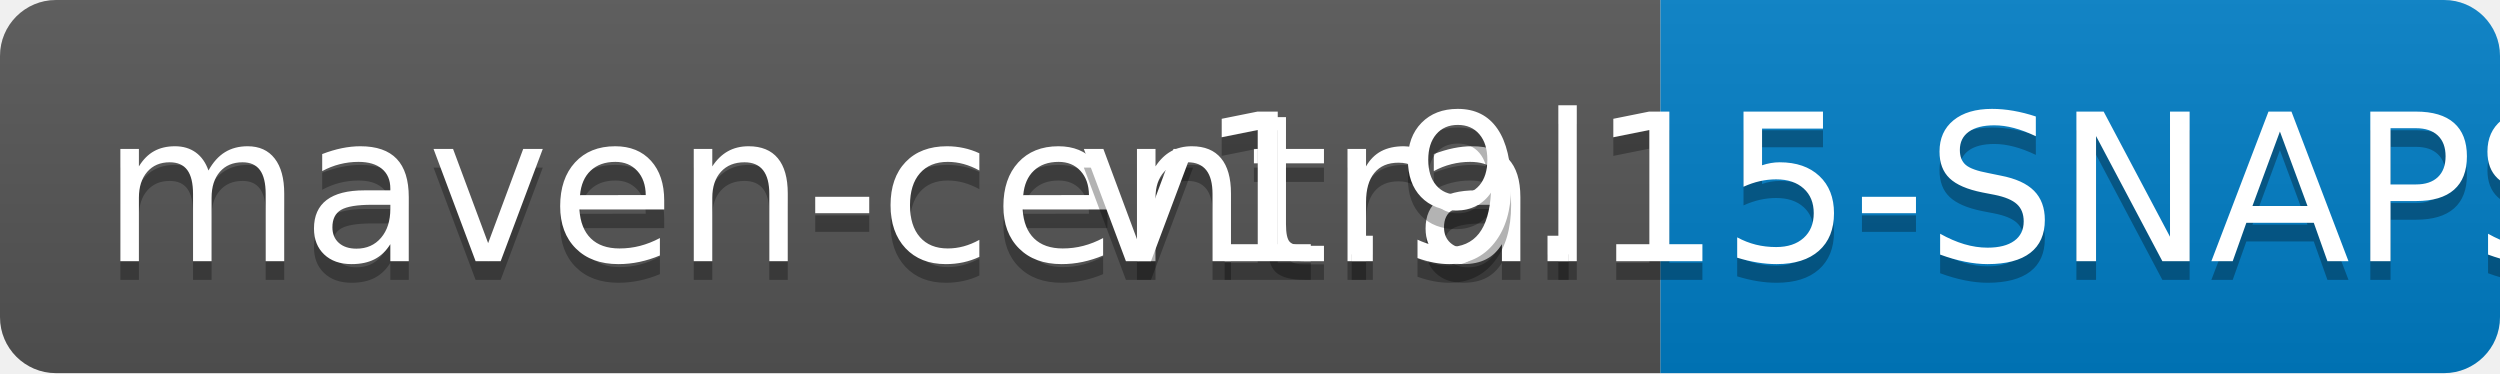
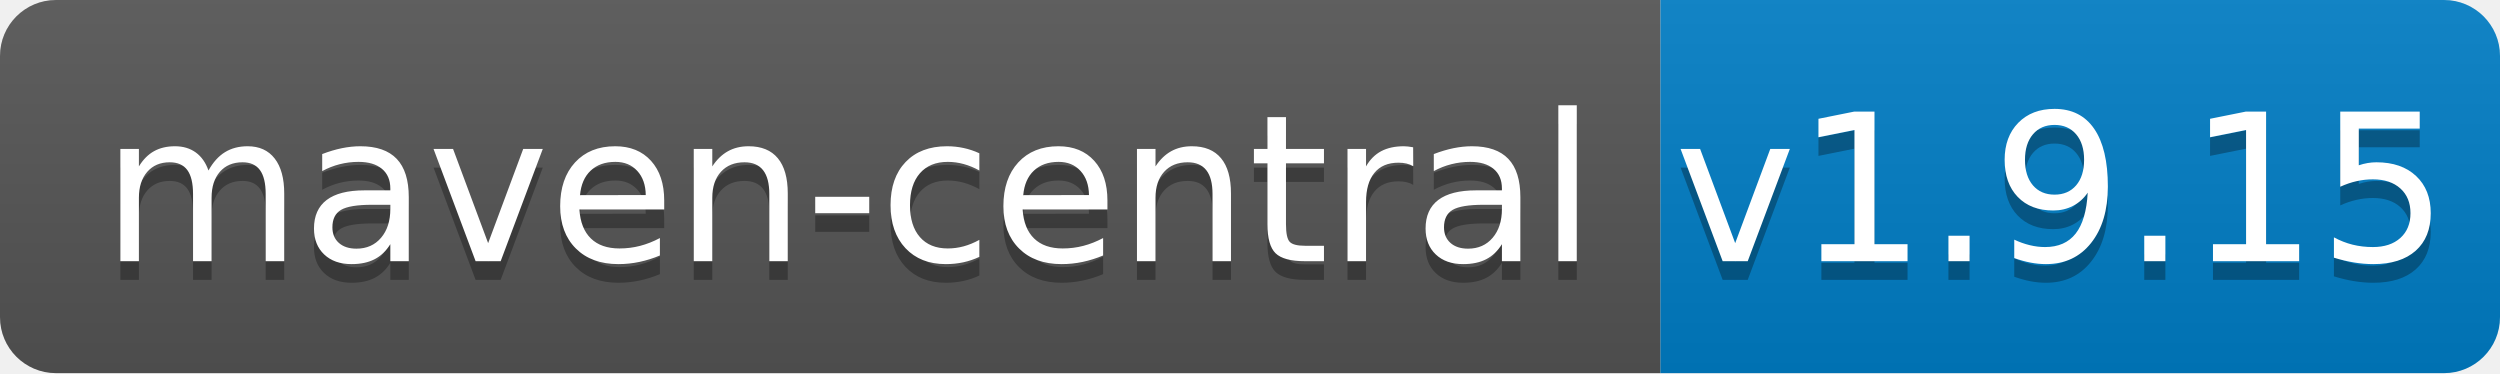
<svg xmlns="http://www.w3.org/2000/svg" width="134" height="20">
  <linearGradient id="b" x2="0" y2="100%">
    <stop offset="0" stop-color="#bbb" stop-opacity=".1" />
    <stop offset="1" stop-opacity=".1" />
  </linearGradient>
  <clipPath id="a">
    <rect width="134" height="20" rx="3" fill="#fff" />
  </clipPath>
  <g clip-path="url(#a)">
    <path fill="#555" d="M0 0h89v20H0z" />
    <path fill="#007ec6" d="M89 0h45v20H89z" />
    <path fill="url(#b)" d="M0 0h134v20H0z" />
  </g>
  <g fill="#fff" text-anchor="middle" font-family="DejaVu Sans,Verdana,Geneva,sans-serif" font-size="110">
    <text x="455" y="150" fill="#010101" fill-opacity=".3" transform="scale(.1)" textLength="790">maven-central</text>
    <text x="455" y="140" transform="scale(.1)" textLength="790">maven-central</text>
-     <text x="1105" y="150" fill="#010101" fill-opacity=".3" transform="scale(.1)" textLength="350">v1.9.15-SNAPSHOT</text>
-     <text x="1105" y="140" transform="scale(.1)" textLength="350">v1.9.15-SNAPSHOT</text>
+     <text x="1105" y="150" fill="#010101" fill-opacity=".3" transform="scale(.1)" textLength="350">v1.9.15</text>
+     <text x="1105" y="140" transform="scale(.1)" textLength="350">v1.9.15</text>
  </g>
</svg>
